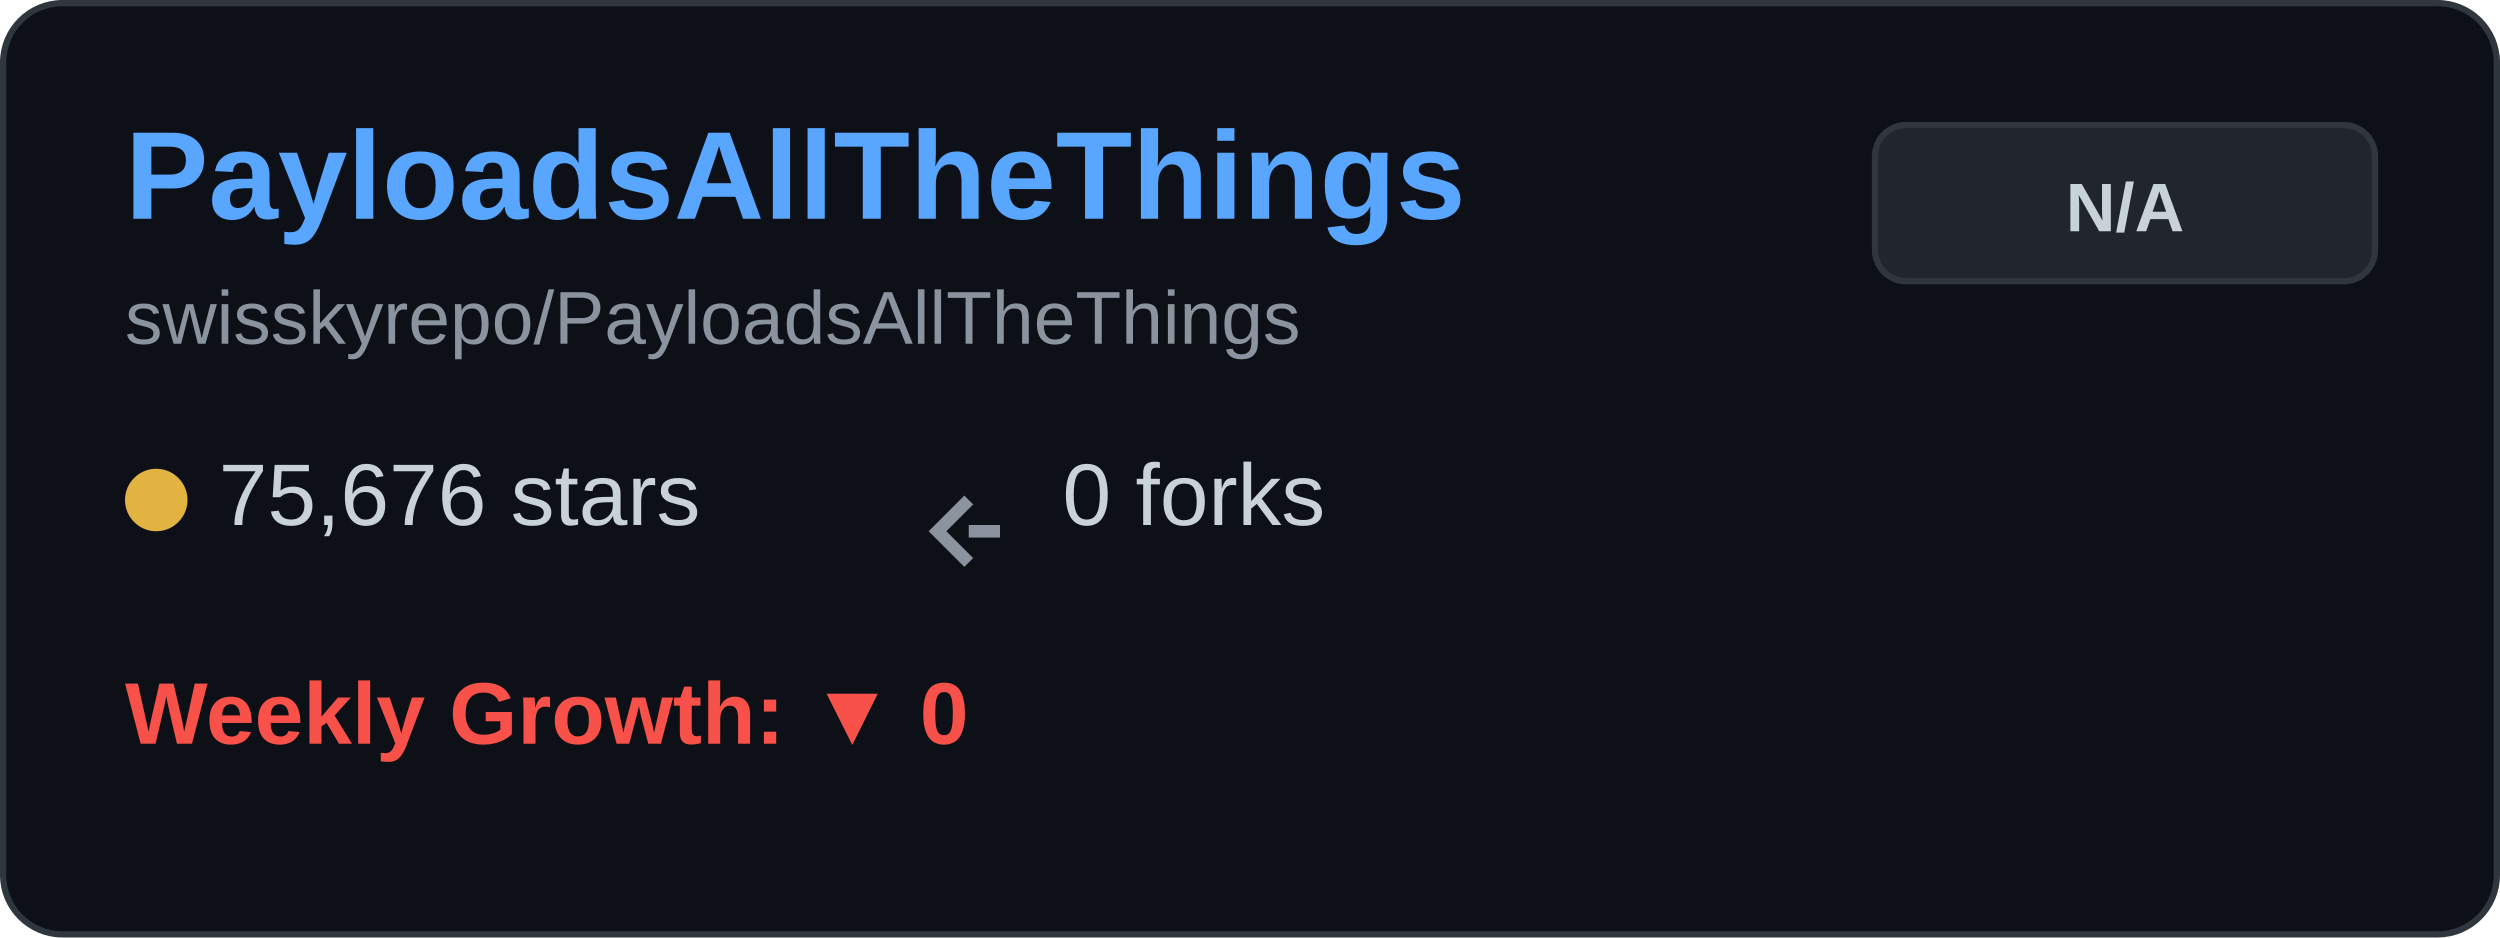
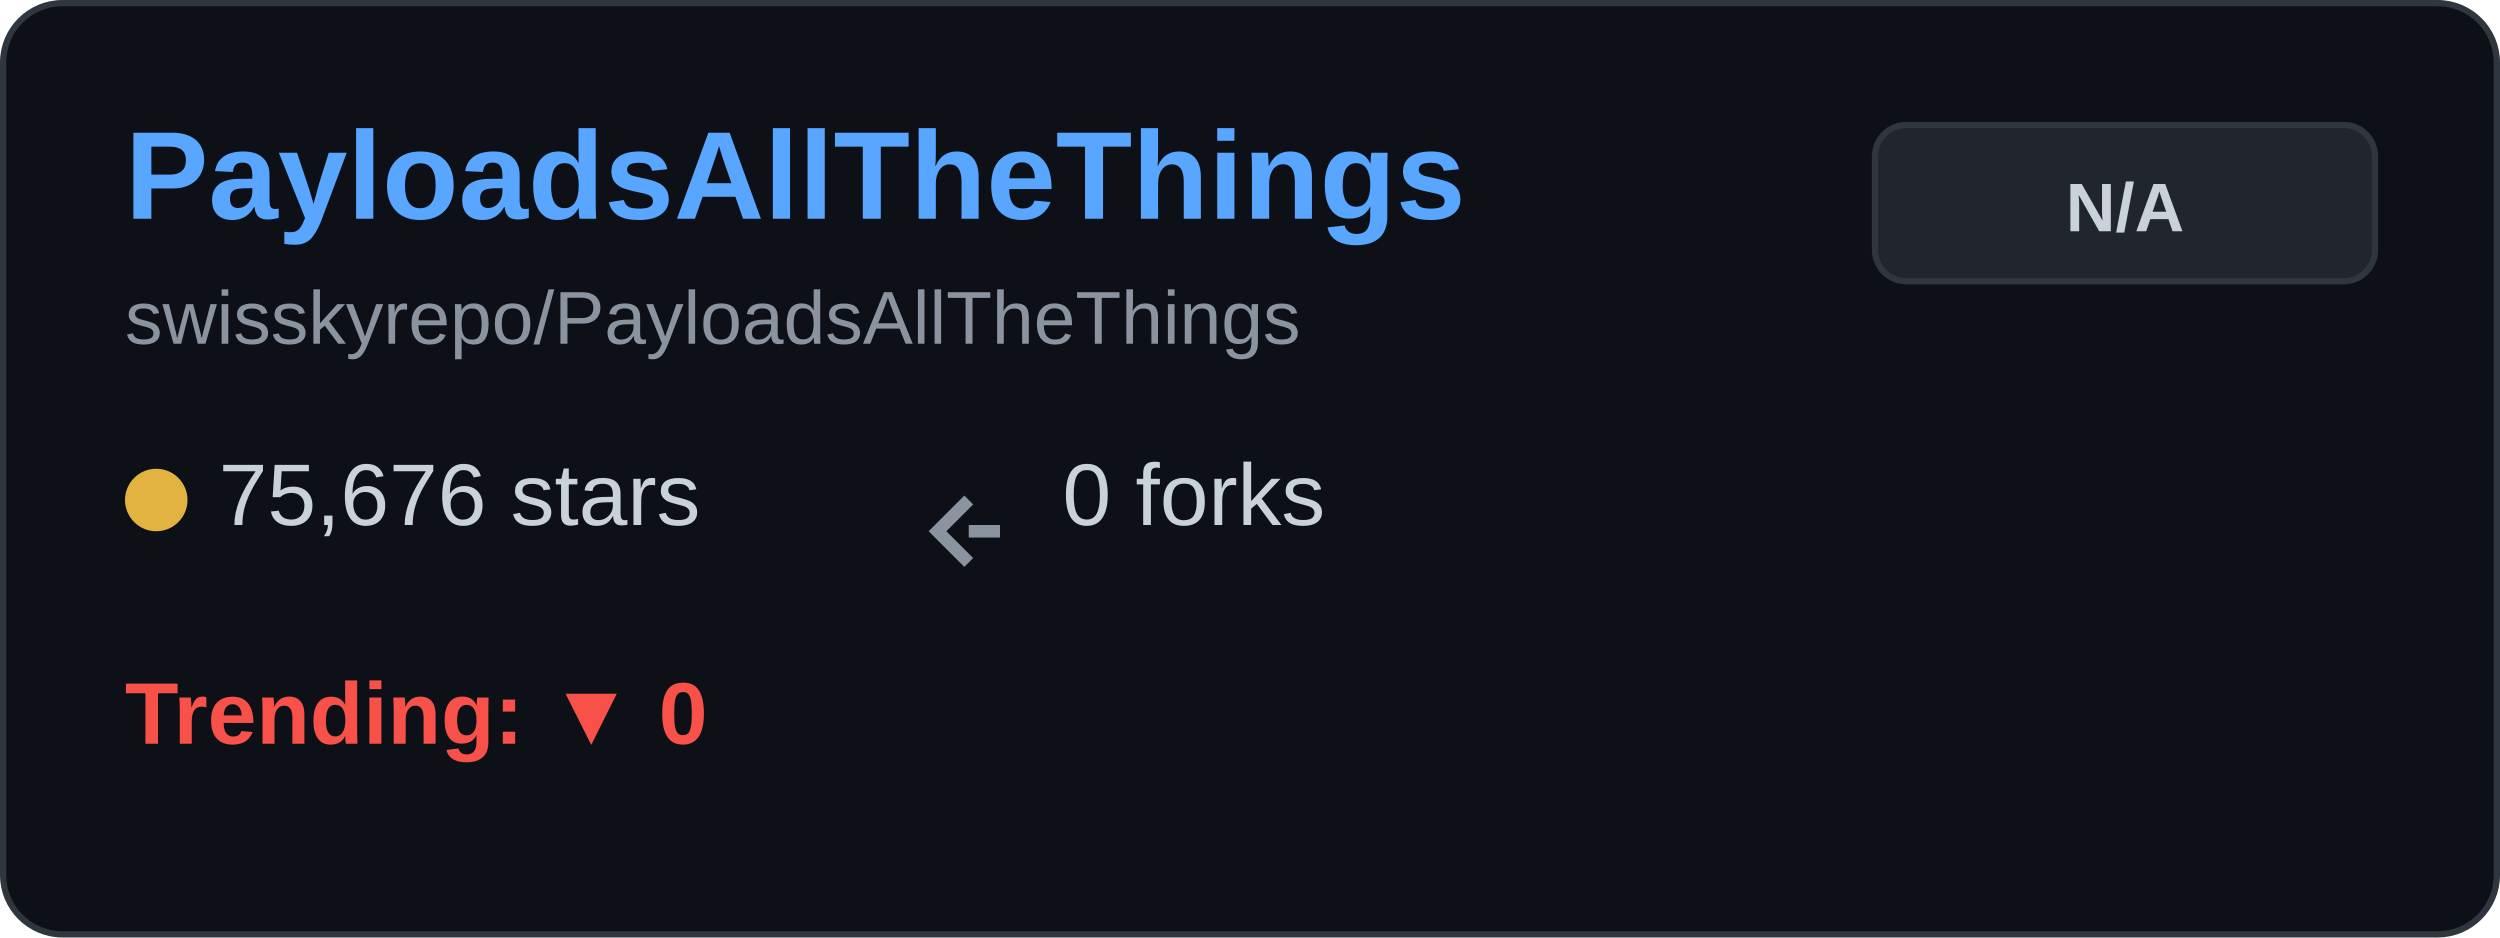
<svg xmlns="http://www.w3.org/2000/svg" width="400" height="150" viewBox="0 0 400 150" fill="none">
  <rect x="0.5" y="0.5" width="399" height="149" rx="9.5" fill="#0d1117" stroke="#30363d" />
  <text x="20" y="35" font-family="Arial, sans-serif" font-size="20" font-weight="bold" fill="#58a6ff">PayloadsAllTheThings</text>
  <text x="20" y="55" font-family="Arial, sans-serif" font-size="12" fill="#8b949e">swisskyrepo/PayloadsAllTheThings</text>
  <g transform="translate(20, 80)">
    <circle cx="5" cy="0" r="5" fill="#e3b341" />
    <text x="15" y="4" font-family="Arial, sans-serif" font-size="14" fill="#c9d1d9">75,676 stars</text>
  </g>
  <g transform="translate(150, 80)">
    <path d="M5 0 L0 5 L5 10 M5 5 L10 5" stroke="#8b949e" stroke-width="2" fill="none" />
    <text x="20" y="4" font-family="Arial, sans-serif" font-size="14" fill="#c9d1d9">0 forks</text>
  </g>
  <g transform="translate(20, 115)">
-     <text x="0" y="4" font-family="Arial, sans-serif" font-size="14" font-weight="bold" fill="#f85149">Weekly Growth: ▼ 0</text>
+     <text x="0" y="4" font-family="Arial, sans-serif" font-size="14" font-weight="bold" fill="#f85149">Trending: ▼ 0</text>
  </g>
  <rect x="300" y="20" width="80" height="25" rx="5" fill="#21262d" stroke="#30363d" />
  <text x="340" y="37" font-family="Arial, sans-serif" font-size="11" font-weight="bold" fill="#c9d1d9" text-anchor="middle">N/A</text>
</svg>
